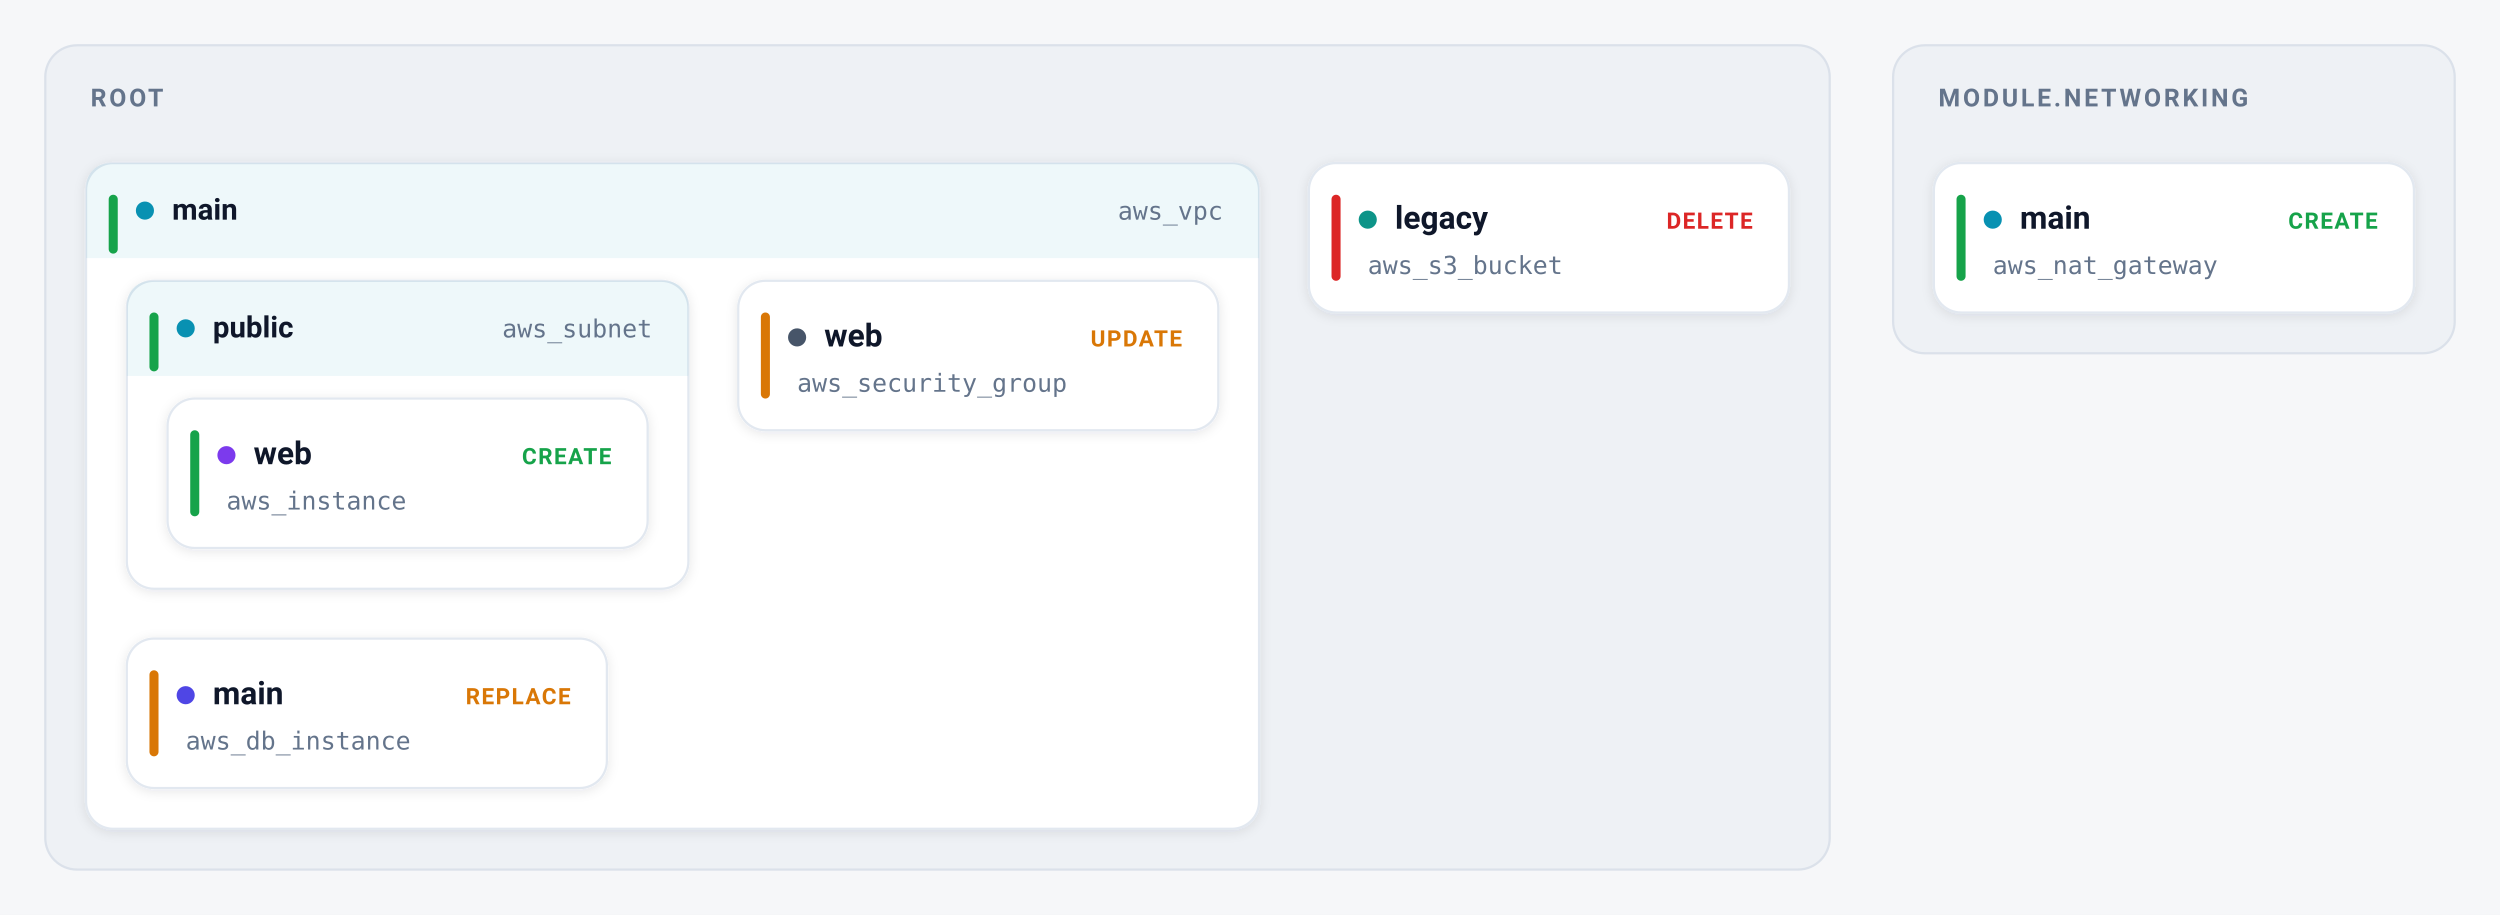
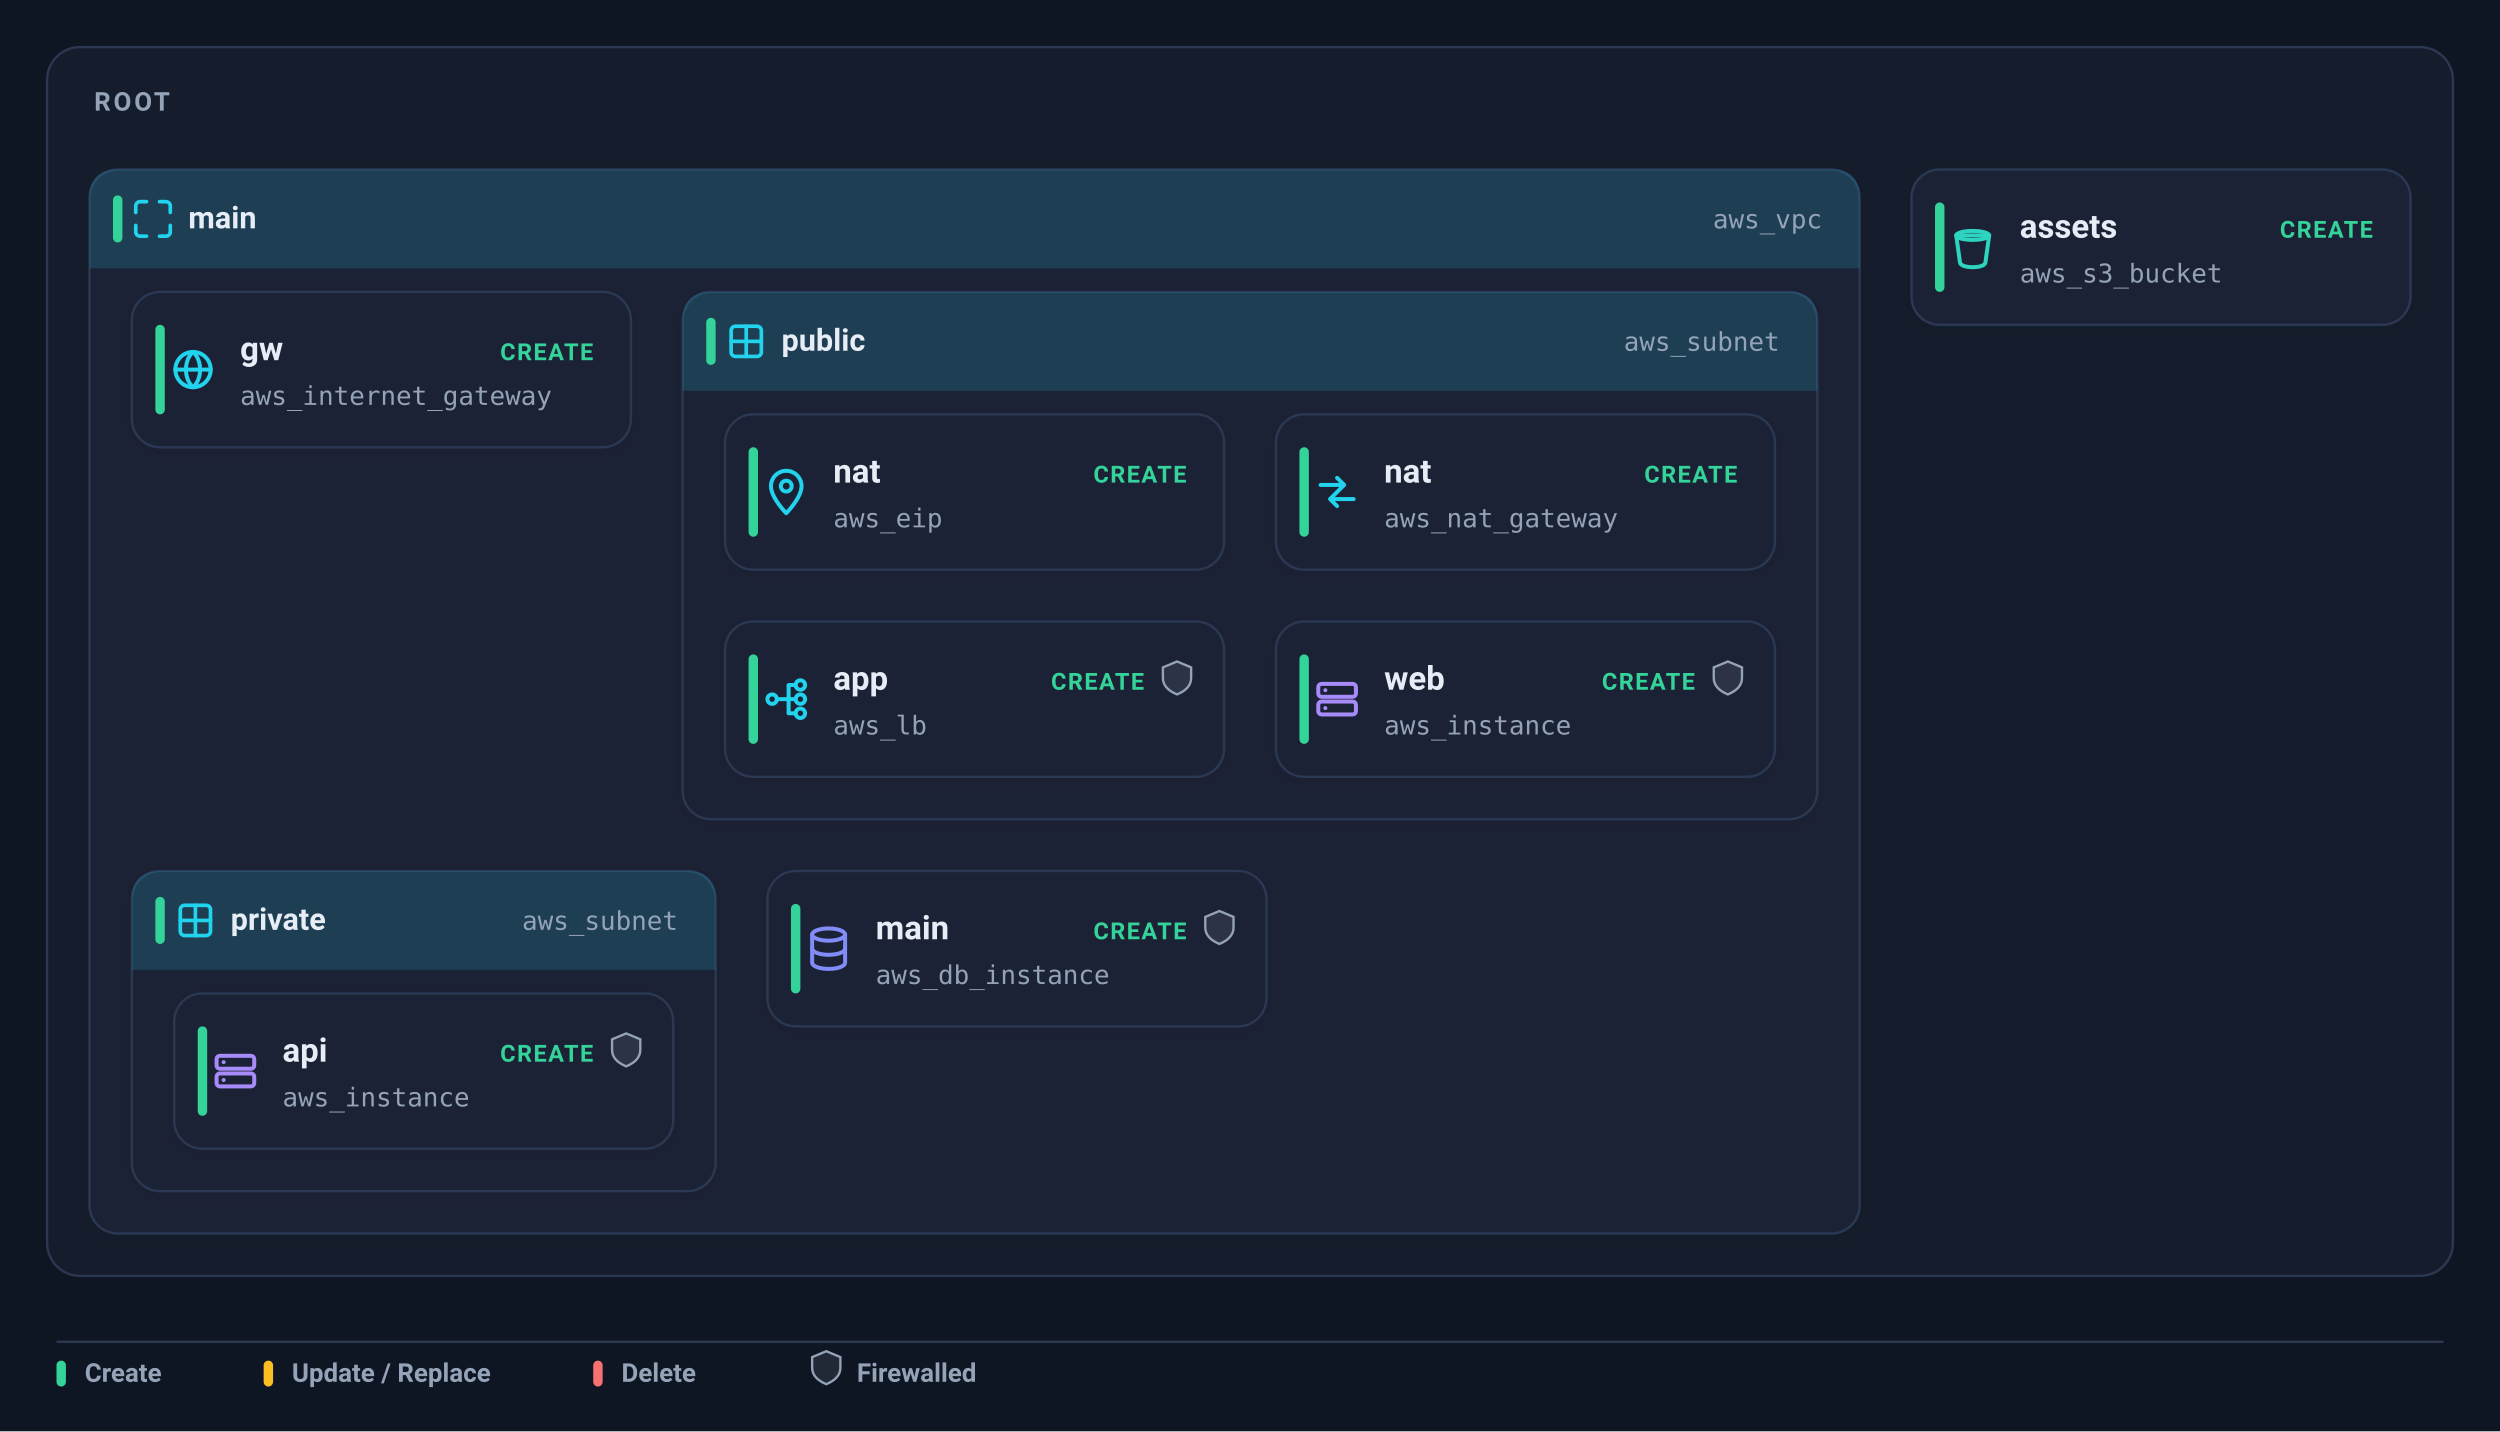
- <svg xmlns="http://www.w3.org/2000/svg" width="1104" height="404" viewBox="0 0 1104 404" font-family="ui-sans-serif, -apple-system, 'Segoe UI', Roboto, sans-serif">
+ <svg xmlns="http://www.w3.org/2000/svg" width="1062" height="608" viewBox="0 0 1062 608" font-family="ui-sans-serif, -apple-system, 'Segoe UI', Roboto, sans-serif">
  <defs>
    <filter id="card" x="-20%" y="-20%" width="140%" height="140%">
-       <feDropShadow dx="0" dy="1" stdDeviation="2.5" flood-color="#0f172a" flood-opacity="0.10" />
+       <feDropShadow dx="0" dy="1" stdDeviation="2.5" flood-color="#000000" flood-opacity="0.10" />
    </filter>
  </defs>
-   <rect width="1104" height="404" fill="#f6f7f9" />
+   <rect width="1062" height="608" fill="#0f1623" />
  <g transform="translate(20,20)">
-     <rect width="788" height="364" rx="14" fill="#eef1f5" stroke="#dbe1ea" />
-     <text x="20" y="27" font-size="11" font-weight="700" fill="#64748b" font-family="ui-sans-serif, -apple-system, 'Segoe UI', Roboto, sans-serif" text-anchor="start" letter-spacing="1.2">ROOT</text>
+     <rect width="1022" height="522" rx="14" fill="#151d2c" stroke="#2b3852" />
+     <text x="20" y="27" font-size="11" font-weight="700" fill="#94a3b8" font-family="ui-sans-serif, -apple-system, 'Segoe UI', Roboto, sans-serif" text-anchor="start" letter-spacing="1.2">ROOT</text>
    <g transform="translate(18,52)">
-       <rect width="518" height="294" rx="12" fill="#ffffff" stroke="#e2e8f0" filter="url(#card)" />
-       <path d="M0 12 Q0 0 12 0 H506 Q518 0 518 12 V42 H0 Z" fill="#0891b2" fill-opacity="0.07" />
-       <rect x="10" y="14" width="4" height="26" rx="2" fill="#16a34a" />
-       <circle cx="26" cy="21" r="4" fill="#0891b2" />
-       <text x="38" y="25" font-size="13" font-weight="650" fill="#0f172a" font-family="ui-sans-serif, -apple-system, 'Segoe UI', Roboto, sans-serif" text-anchor="start" letter-spacing="0">main</text>
-       <text x="502" y="25" font-size="11" font-weight="500" fill="#64748b" font-family="ui-monospace, 'SF Mono', 'JetBrains Mono', Menlo, monospace" text-anchor="end" letter-spacing="0">aws_vpc</text>
+       <rect width="752" height="452" rx="12" fill="#1b2435" stroke="#2b3852" filter="url(#card)" />
+       <path d="M0 12 Q0 0 12 0 H740 Q752 0 752 12 V42 H0 Z" fill="#22d3ee" fill-opacity="0.16" />
+       <rect x="10" y="11" width="4" height="20" rx="2" fill="#34d399" />
+       <g transform="translate(16,10) scale(0.9166667)" fill="none" stroke="#22d3ee" stroke-width="1.7" stroke-linecap="round" stroke-linejoin="round">
+         <path d="M9 4 H6 A2 2 0 0 0 4 6 V9 M15 4 H18 A2 2 0 0 1 20 6 V9 M9 20 H6 A2 2 0 0 1 4 18 V15 M15 20 H18 A2 2 0 0 0 20 18 V15" />
+       </g>
+       <text x="42" y="25" font-size="13" font-weight="650" fill="#e6edf6" font-family="ui-sans-serif, -apple-system, 'Segoe UI', Roboto, sans-serif" text-anchor="start" letter-spacing="0">main</text>
+       <text x="736" y="25" font-size="11" font-weight="500" fill="#94a3b8" font-family="ui-monospace, 'SF Mono', 'JetBrains Mono', Menlo, monospace" text-anchor="end" letter-spacing="0">aws_vpc</text>
      <g transform="translate(18,52)">
-         <rect width="248" height="136" rx="12" fill="#ffffff" stroke="#e2e8f0" filter="url(#card)" />
-         <path d="M0 12 Q0 0 12 0 H236 Q248 0 248 12 V42 H0 Z" fill="#0891b2" fill-opacity="0.07" />
-         <rect x="10" y="14" width="4" height="26" rx="2" fill="#16a34a" />
-         <circle cx="26" cy="21" r="4" fill="#0891b2" />
-         <text x="38" y="25" font-size="13" font-weight="650" fill="#0f172a" font-family="ui-sans-serif, -apple-system, 'Segoe UI', Roboto, sans-serif" text-anchor="start" letter-spacing="0">public</text>
-         <text x="232" y="25" font-size="11" font-weight="500" fill="#64748b" font-family="ui-monospace, 'SF Mono', 'JetBrains Mono', Menlo, monospace" text-anchor="end" letter-spacing="0">aws_subnet</text>
+         <rect width="212" height="66" rx="12" fill="#1b2435" stroke="#2b3852" filter="url(#card)" />
+         <rect x="10" y="14" width="4" height="38" rx="2" fill="#34d399" />
+         <g transform="translate(14,21) scale(1)" fill="none" stroke="#22d3ee" stroke-width="1.7" stroke-linecap="round" stroke-linejoin="round">
+           <circle cx="12" cy="12" r="7.5" />
+           <path d="M4.5 12 H19.5" />
+           <path d="M12 4.5 C8 8 8 16 12 19.5 C16 16 16 8 12 4.5 Z" />
+         </g>
+         <text x="46" y="29" font-size="14" font-weight="650" fill="#e6edf6" font-family="ui-sans-serif, -apple-system, 'Segoe UI', Roboto, sans-serif" text-anchor="start" letter-spacing="0">gw</text>
+         <text x="46" y="48" font-size="11" font-weight="500" fill="#94a3b8" font-family="ui-monospace, 'SF Mono', 'JetBrains Mono', Menlo, monospace" text-anchor="start" letter-spacing="0">aws_internet_gateway</text>
+         <text x="196" y="29" font-size="10" font-weight="700" fill="#34d399" font-family="ui-sans-serif, -apple-system, 'Segoe UI', Roboto, sans-serif" text-anchor="end" letter-spacing="0.6">CREATE</text>
+       </g>
+       <g transform="translate(252,52)">
+         <rect width="482" height="224" rx="12" fill="#1b2435" stroke="#2b3852" filter="url(#card)" />
+         <path d="M0 12 Q0 0 12 0 H470 Q482 0 482 12 V42 H0 Z" fill="#22d3ee" fill-opacity="0.16" />
+         <rect x="10" y="11" width="4" height="20" rx="2" fill="#34d399" />
+         <g transform="translate(16,10) scale(0.9166667)" fill="none" stroke="#22d3ee" stroke-width="1.7" stroke-linecap="round" stroke-linejoin="round">
+           <rect x="5" y="5" width="14" height="14" rx="2" />
+           <path d="M5 12 H19 M12 5 V19" />
+         </g>
+         <text x="42" y="25" font-size="13" font-weight="650" fill="#e6edf6" font-family="ui-sans-serif, -apple-system, 'Segoe UI', Roboto, sans-serif" text-anchor="start" letter-spacing="0">public</text>
+         <text x="466" y="25" font-size="11" font-weight="500" fill="#94a3b8" font-family="ui-monospace, 'SF Mono', 'JetBrains Mono', Menlo, monospace" text-anchor="end" letter-spacing="0">aws_subnet</text>
        <g transform="translate(18,52)">
-           <rect width="212" height="66" rx="12" fill="#ffffff" stroke="#e2e8f0" filter="url(#card)" />
-           <rect x="10" y="14" width="4" height="38" rx="2" fill="#16a34a" />
-           <circle cx="26" cy="25" r="4" fill="#7c3aed" />
-           <text x="38" y="29" font-size="14" font-weight="650" fill="#0f172a" font-family="ui-sans-serif, -apple-system, 'Segoe UI', Roboto, sans-serif" text-anchor="start" letter-spacing="0">web</text>
-           <text x="26" y="49" font-size="11" font-weight="500" fill="#64748b" font-family="ui-monospace, 'SF Mono', 'JetBrains Mono', Menlo, monospace" text-anchor="start" letter-spacing="0">aws_instance</text>
-           <text x="196" y="29" font-size="10" font-weight="700" fill="#16a34a" font-family="ui-sans-serif, -apple-system, 'Segoe UI', Roboto, sans-serif" text-anchor="end" letter-spacing="0.6">CREATE</text>
+           <rect width="212" height="66" rx="12" fill="#1b2435" stroke="#2b3852" filter="url(#card)" />
+           <rect x="10" y="14" width="4" height="38" rx="2" fill="#34d399" />
+           <g transform="translate(14,21) scale(1)" fill="none" stroke="#22d3ee" stroke-width="1.7" stroke-linecap="round" stroke-linejoin="round">
+             <path d="M12 21 C12 21 5.5 14.5 5.5 9.5 A6.5 6.5 0 0 1 18.5 9.5 C18.5 14.5 12 21 12 21 Z" />
+             <circle cx="12" cy="9.5" r="2.3" />
+           </g>
+           <text x="46" y="29" font-size="14" font-weight="650" fill="#e6edf6" font-family="ui-sans-serif, -apple-system, 'Segoe UI', Roboto, sans-serif" text-anchor="start" letter-spacing="0">nat</text>
+           <text x="46" y="48" font-size="11" font-weight="500" fill="#94a3b8" font-family="ui-monospace, 'SF Mono', 'JetBrains Mono', Menlo, monospace" text-anchor="start" letter-spacing="0">aws_eip</text>
+           <text x="196" y="29" font-size="10" font-weight="700" fill="#34d399" font-family="ui-sans-serif, -apple-system, 'Segoe UI', Roboto, sans-serif" text-anchor="end" letter-spacing="0.6">CREATE</text>
+         </g>
+         <g transform="translate(252,52)">
+           <rect width="212" height="66" rx="12" fill="#1b2435" stroke="#2b3852" filter="url(#card)" />
+           <rect x="10" y="14" width="4" height="38" rx="2" fill="#34d399" />
+           <g transform="translate(14,21) scale(1)" fill="none" stroke="#22d3ee" stroke-width="1.7" stroke-linecap="round" stroke-linejoin="round">
+             <path d="M5 9 H15 M12 6 L15 9 L12 12 M19 15 H9 M12 18 L9 15 L12 12" />
+           </g>
+           <text x="46" y="29" font-size="14" font-weight="650" fill="#e6edf6" font-family="ui-sans-serif, -apple-system, 'Segoe UI', Roboto, sans-serif" text-anchor="start" letter-spacing="0">nat</text>
+           <text x="46" y="48" font-size="11" font-weight="500" fill="#94a3b8" font-family="ui-monospace, 'SF Mono', 'JetBrains Mono', Menlo, monospace" text-anchor="start" letter-spacing="0">aws_nat_gateway</text>
+           <text x="196" y="29" font-size="10" font-weight="700" fill="#34d399" font-family="ui-sans-serif, -apple-system, 'Segoe UI', Roboto, sans-serif" text-anchor="end" letter-spacing="0.6">CREATE</text>
+         </g>
+         <g transform="translate(18,140)">
+           <rect width="212" height="66" rx="12" fill="#1b2435" stroke="#2b3852" filter="url(#card)" />
+           <rect x="10" y="14" width="4" height="38" rx="2" fill="#34d399" />
+           <g transform="translate(14,21) scale(1)" fill="none" stroke="#22d3ee" stroke-width="1.7" stroke-linecap="round" stroke-linejoin="round">
+             <circle cx="6" cy="12" r="2" />
+             <circle cx="18" cy="6" r="2" />
+             <circle cx="18" cy="12" r="2" />
+             <circle cx="18" cy="18" r="2" />
+             <path d="M8 12 H13 M16 6 H13 V18 H16 M13 12 H16" />
+           </g>
+           <text x="46" y="29" font-size="14" font-weight="650" fill="#e6edf6" font-family="ui-sans-serif, -apple-system, 'Segoe UI', Roboto, sans-serif" text-anchor="start" letter-spacing="0">app</text>
+           <text x="46" y="48" font-size="11" font-weight="500" fill="#94a3b8" font-family="ui-monospace, 'SF Mono', 'JetBrains Mono', Menlo, monospace" text-anchor="start" letter-spacing="0">aws_lb</text>
+           <text x="178" y="29" font-size="10" font-weight="700" fill="#34d399" font-family="ui-sans-serif, -apple-system, 'Segoe UI', Roboto, sans-serif" text-anchor="end" letter-spacing="0.6">CREATE</text>
+           <g transform="translate(185,17)">
+             <path d="M7 0 L13 2.5 V7 Q13 11.5 7 14 Q1 11.5 1 7 V2.5 Z" fill="#94a3b8" fill-opacity="0.14" stroke="#94a3b8" stroke-width="1" />
+           </g>
+         </g>
+         <g transform="translate(252,140)">
+           <rect width="212" height="66" rx="12" fill="#1b2435" stroke="#2b3852" filter="url(#card)" />
+           <rect x="10" y="14" width="4" height="38" rx="2" fill="#34d399" />
+           <g transform="translate(14,21) scale(1)" fill="none" stroke="#a78bfa" stroke-width="1.7" stroke-linecap="round" stroke-linejoin="round">
+             <rect x="4" y="5.5" width="16" height="5.5" rx="1.4" />
+             <rect x="4" y="13" width="16" height="5.5" rx="1.4" />
+             <path d="M7 8.2 H7.01 M7 15.8 H7.01" />
+           </g>
+           <text x="46" y="29" font-size="14" font-weight="650" fill="#e6edf6" font-family="ui-sans-serif, -apple-system, 'Segoe UI', Roboto, sans-serif" text-anchor="start" letter-spacing="0">web</text>
+           <text x="46" y="48" font-size="11" font-weight="500" fill="#94a3b8" font-family="ui-monospace, 'SF Mono', 'JetBrains Mono', Menlo, monospace" text-anchor="start" letter-spacing="0">aws_instance</text>
+           <text x="178" y="29" font-size="10" font-weight="700" fill="#34d399" font-family="ui-sans-serif, -apple-system, 'Segoe UI', Roboto, sans-serif" text-anchor="end" letter-spacing="0.6">CREATE</text>
+           <g transform="translate(185,17)">
+             <path d="M7 0 L13 2.5 V7 Q13 11.5 7 14 Q1 11.5 1 7 V2.5 Z" fill="#94a3b8" fill-opacity="0.14" stroke="#94a3b8" stroke-width="1" />
+           </g>
        </g>
      </g>
-       <g transform="translate(288,52)">
-         <rect width="212" height="66" rx="12" fill="#ffffff" stroke="#e2e8f0" filter="url(#card)" />
-         <rect x="10" y="14" width="4" height="38" rx="2" fill="#d97706" />
-         <circle cx="26" cy="25" r="4" fill="#475569" />
-         <text x="38" y="29" font-size="14" font-weight="650" fill="#0f172a" font-family="ui-sans-serif, -apple-system, 'Segoe UI', Roboto, sans-serif" text-anchor="start" letter-spacing="0">web</text>
-         <text x="26" y="49" font-size="11" font-weight="500" fill="#64748b" font-family="ui-monospace, 'SF Mono', 'JetBrains Mono', Menlo, monospace" text-anchor="start" letter-spacing="0">aws_security_group</text>
-         <text x="196" y="29" font-size="10" font-weight="700" fill="#d97706" font-family="ui-sans-serif, -apple-system, 'Segoe UI', Roboto, sans-serif" text-anchor="end" letter-spacing="0.6">UPDATE</text>
+       <g transform="translate(18,298)">
+         <rect width="248" height="136" rx="12" fill="#1b2435" stroke="#2b3852" filter="url(#card)" />
+         <path d="M0 12 Q0 0 12 0 H236 Q248 0 248 12 V42 H0 Z" fill="#22d3ee" fill-opacity="0.16" />
+         <rect x="10" y="11" width="4" height="20" rx="2" fill="#34d399" />
+         <g transform="translate(16,10) scale(0.9166667)" fill="none" stroke="#22d3ee" stroke-width="1.7" stroke-linecap="round" stroke-linejoin="round">
+           <rect x="5" y="5" width="14" height="14" rx="2" />
+           <path d="M5 12 H19 M12 5 V19" />
+         </g>
+         <text x="42" y="25" font-size="13" font-weight="650" fill="#e6edf6" font-family="ui-sans-serif, -apple-system, 'Segoe UI', Roboto, sans-serif" text-anchor="start" letter-spacing="0">private</text>
+         <text x="232" y="25" font-size="11" font-weight="500" fill="#94a3b8" font-family="ui-monospace, 'SF Mono', 'JetBrains Mono', Menlo, monospace" text-anchor="end" letter-spacing="0">aws_subnet</text>
+         <g transform="translate(18,52)">
+           <rect width="212" height="66" rx="12" fill="#1b2435" stroke="#2b3852" filter="url(#card)" />
+           <rect x="10" y="14" width="4" height="38" rx="2" fill="#34d399" />
+           <g transform="translate(14,21) scale(1)" fill="none" stroke="#a78bfa" stroke-width="1.7" stroke-linecap="round" stroke-linejoin="round">
+             <rect x="4" y="5.5" width="16" height="5.5" rx="1.4" />
+             <rect x="4" y="13" width="16" height="5.5" rx="1.4" />
+             <path d="M7 8.2 H7.01 M7 15.8 H7.01" />
+           </g>
+           <text x="46" y="29" font-size="14" font-weight="650" fill="#e6edf6" font-family="ui-sans-serif, -apple-system, 'Segoe UI', Roboto, sans-serif" text-anchor="start" letter-spacing="0">api</text>
+           <text x="46" y="48" font-size="11" font-weight="500" fill="#94a3b8" font-family="ui-monospace, 'SF Mono', 'JetBrains Mono', Menlo, monospace" text-anchor="start" letter-spacing="0">aws_instance</text>
+           <text x="178" y="29" font-size="10" font-weight="700" fill="#34d399" font-family="ui-sans-serif, -apple-system, 'Segoe UI', Roboto, sans-serif" text-anchor="end" letter-spacing="0.6">CREATE</text>
+           <g transform="translate(185,17)">
+             <path d="M7 0 L13 2.5 V7 Q13 11.5 7 14 Q1 11.5 1 7 V2.5 Z" fill="#94a3b8" fill-opacity="0.14" stroke="#94a3b8" stroke-width="1" />
+           </g>
+         </g>
      </g>
-       <g transform="translate(18,210)">
-         <rect width="212" height="66" rx="12" fill="#ffffff" stroke="#e2e8f0" filter="url(#card)" />
-         <rect x="10" y="14" width="4" height="38" rx="2" fill="#d97706" />
-         <circle cx="26" cy="25" r="4" fill="#4f46e5" />
-         <text x="38" y="29" font-size="14" font-weight="650" fill="#0f172a" font-family="ui-sans-serif, -apple-system, 'Segoe UI', Roboto, sans-serif" text-anchor="start" letter-spacing="0">main</text>
-         <text x="26" y="49" font-size="11" font-weight="500" fill="#64748b" font-family="ui-monospace, 'SF Mono', 'JetBrains Mono', Menlo, monospace" text-anchor="start" letter-spacing="0">aws_db_instance</text>
-         <text x="196" y="29" font-size="10" font-weight="700" fill="#d97706" font-family="ui-sans-serif, -apple-system, 'Segoe UI', Roboto, sans-serif" text-anchor="end" letter-spacing="0.6">REPLACE</text>
+       <g transform="translate(288,298)">
+         <rect width="212" height="66" rx="12" fill="#1b2435" stroke="#2b3852" filter="url(#card)" />
+         <rect x="10" y="14" width="4" height="38" rx="2" fill="#34d399" />
+         <g transform="translate(14,21) scale(1)" fill="none" stroke="#818cf8" stroke-width="1.7" stroke-linecap="round" stroke-linejoin="round">
+           <ellipse cx="12" cy="6" rx="7" ry="2.6" />
+           <path d="M5 6 V18 C5 19.4 8.1 20.6 12 20.6 C15.9 20.6 19 19.4 19 18 V6" />
+           <path d="M5 12 C5 13.4 8.1 14.6 12 14.6 C15.9 14.6 19 13.4 19 12" />
+         </g>
+         <text x="46" y="29" font-size="14" font-weight="650" fill="#e6edf6" font-family="ui-sans-serif, -apple-system, 'Segoe UI', Roboto, sans-serif" text-anchor="start" letter-spacing="0">main</text>
+         <text x="46" y="48" font-size="11" font-weight="500" fill="#94a3b8" font-family="ui-monospace, 'SF Mono', 'JetBrains Mono', Menlo, monospace" text-anchor="start" letter-spacing="0">aws_db_instance</text>
+         <text x="178" y="29" font-size="10" font-weight="700" fill="#34d399" font-family="ui-sans-serif, -apple-system, 'Segoe UI', Roboto, sans-serif" text-anchor="end" letter-spacing="0.6">CREATE</text>
+         <g transform="translate(185,17)">
+           <path d="M7 0 L13 2.5 V7 Q13 11.5 7 14 Q1 11.5 1 7 V2.5 Z" fill="#94a3b8" fill-opacity="0.14" stroke="#94a3b8" stroke-width="1" />
+         </g>
      </g>
    </g>
-     <g transform="translate(558,52)">
-       <rect width="212" height="66" rx="12" fill="#ffffff" stroke="#e2e8f0" filter="url(#card)" />
-       <rect x="10" y="14" width="4" height="38" rx="2" fill="#dc2626" />
-       <circle cx="26" cy="25" r="4" fill="#0d9488" />
-       <text x="38" y="29" font-size="14" font-weight="650" fill="#0f172a" font-family="ui-sans-serif, -apple-system, 'Segoe UI', Roboto, sans-serif" text-anchor="start" letter-spacing="0">legacy</text>
-       <text x="26" y="49" font-size="11" font-weight="500" fill="#64748b" font-family="ui-monospace, 'SF Mono', 'JetBrains Mono', Menlo, monospace" text-anchor="start" letter-spacing="0">aws_s3_bucket</text>
-       <text x="196" y="29" font-size="10" font-weight="700" fill="#dc2626" font-family="ui-sans-serif, -apple-system, 'Segoe UI', Roboto, sans-serif" text-anchor="end" letter-spacing="0.6">DELETE</text>
+     <g transform="translate(792,52)">
+       <rect width="212" height="66" rx="12" fill="#1b2435" stroke="#2b3852" filter="url(#card)" />
+       <rect x="10" y="14" width="4" height="38" rx="2" fill="#34d399" />
+       <g transform="translate(14,21) scale(1)" fill="none" stroke="#2dd4bf" stroke-width="1.7" stroke-linecap="round" stroke-linejoin="round">
+         <path d="M5 7 H19 L17.4 18.5 C17.2 19.8 14.9 20.5 12 20.5 C9.1 20.5 6.8 19.8 6.6 18.5 Z" />
+         <ellipse cx="12" cy="7" rx="7" ry="1.9" />
+       </g>
+       <text x="46" y="29" font-size="14" font-weight="650" fill="#e6edf6" font-family="ui-sans-serif, -apple-system, 'Segoe UI', Roboto, sans-serif" text-anchor="start" letter-spacing="0">assets</text>
+       <text x="46" y="48" font-size="11" font-weight="500" fill="#94a3b8" font-family="ui-monospace, 'SF Mono', 'JetBrains Mono', Menlo, monospace" text-anchor="start" letter-spacing="0">aws_s3_bucket</text>
+       <text x="196" y="29" font-size="10" font-weight="700" fill="#34d399" font-family="ui-sans-serif, -apple-system, 'Segoe UI', Roboto, sans-serif" text-anchor="end" letter-spacing="0.6">CREATE</text>
    </g>
  </g>
-   <g transform="translate(836,20)">
-     <rect width="248" height="136" rx="14" fill="#eef1f5" stroke="#dbe1ea" />
-     <text x="20" y="27" font-size="11" font-weight="700" fill="#64748b" font-family="ui-sans-serif, -apple-system, 'Segoe UI', Roboto, sans-serif" text-anchor="start" letter-spacing="1.2">MODULE.NETWORKING</text>
-     <g transform="translate(18,52)">
-       <rect width="212" height="66" rx="12" fill="#ffffff" stroke="#e2e8f0" filter="url(#card)" />
-       <rect x="10" y="14" width="4" height="38" rx="2" fill="#16a34a" />
-       <circle cx="26" cy="25" r="4" fill="#0891b2" />
-       <text x="38" y="29" font-size="14" font-weight="650" fill="#0f172a" font-family="ui-sans-serif, -apple-system, 'Segoe UI', Roboto, sans-serif" text-anchor="start" letter-spacing="0">main</text>
-       <text x="26" y="49" font-size="11" font-weight="500" fill="#64748b" font-family="ui-monospace, 'SF Mono', 'JetBrains Mono', Menlo, monospace" text-anchor="start" letter-spacing="0">aws_nat_gateway</text>
-       <text x="196" y="29" font-size="10" font-weight="700" fill="#16a34a" font-family="ui-sans-serif, -apple-system, 'Segoe UI', Roboto, sans-serif" text-anchor="end" letter-spacing="0.6">CREATE</text>
-     </g>
+   <line x1="24" y1="570" x2="1038" y2="570" stroke="#2b3852" />
+   <rect x="24" y="578" width="4" height="11" rx="2" fill="#34d399" />
+   <text x="36" y="587" font-size="11" font-weight="600" fill="#94a3b8" font-family="ui-sans-serif, -apple-system, 'Segoe UI', Roboto, sans-serif" text-anchor="start" letter-spacing="0">Create</text>
+   <rect x="112" y="578" width="4" height="11" rx="2" fill="#fbbf24" />
+   <text x="124" y="587" font-size="11" font-weight="600" fill="#94a3b8" font-family="ui-sans-serif, -apple-system, 'Segoe UI', Roboto, sans-serif" text-anchor="start" letter-spacing="0">Update / Replace</text>
+   <rect x="252" y="578" width="4" height="11" rx="2" fill="#f87171" />
+   <text x="264" y="587" font-size="11" font-weight="600" fill="#94a3b8" font-family="ui-sans-serif, -apple-system, 'Segoe UI', Roboto, sans-serif" text-anchor="start" letter-spacing="0">Delete</text>
+   <g transform="translate(344,574)">
+     <path d="M7 0 L13 2.5 V7 Q13 11.5 7 14 Q1 11.5 1 7 V2.5 Z" fill="#94a3b8" fill-opacity="0.14" stroke="#94a3b8" stroke-width="1" />
  </g>
+   <text x="364" y="587" font-size="11" font-weight="600" fill="#94a3b8" font-family="ui-sans-serif, -apple-system, 'Segoe UI', Roboto, sans-serif" text-anchor="start" letter-spacing="0">Firewalled</text>
</svg>
